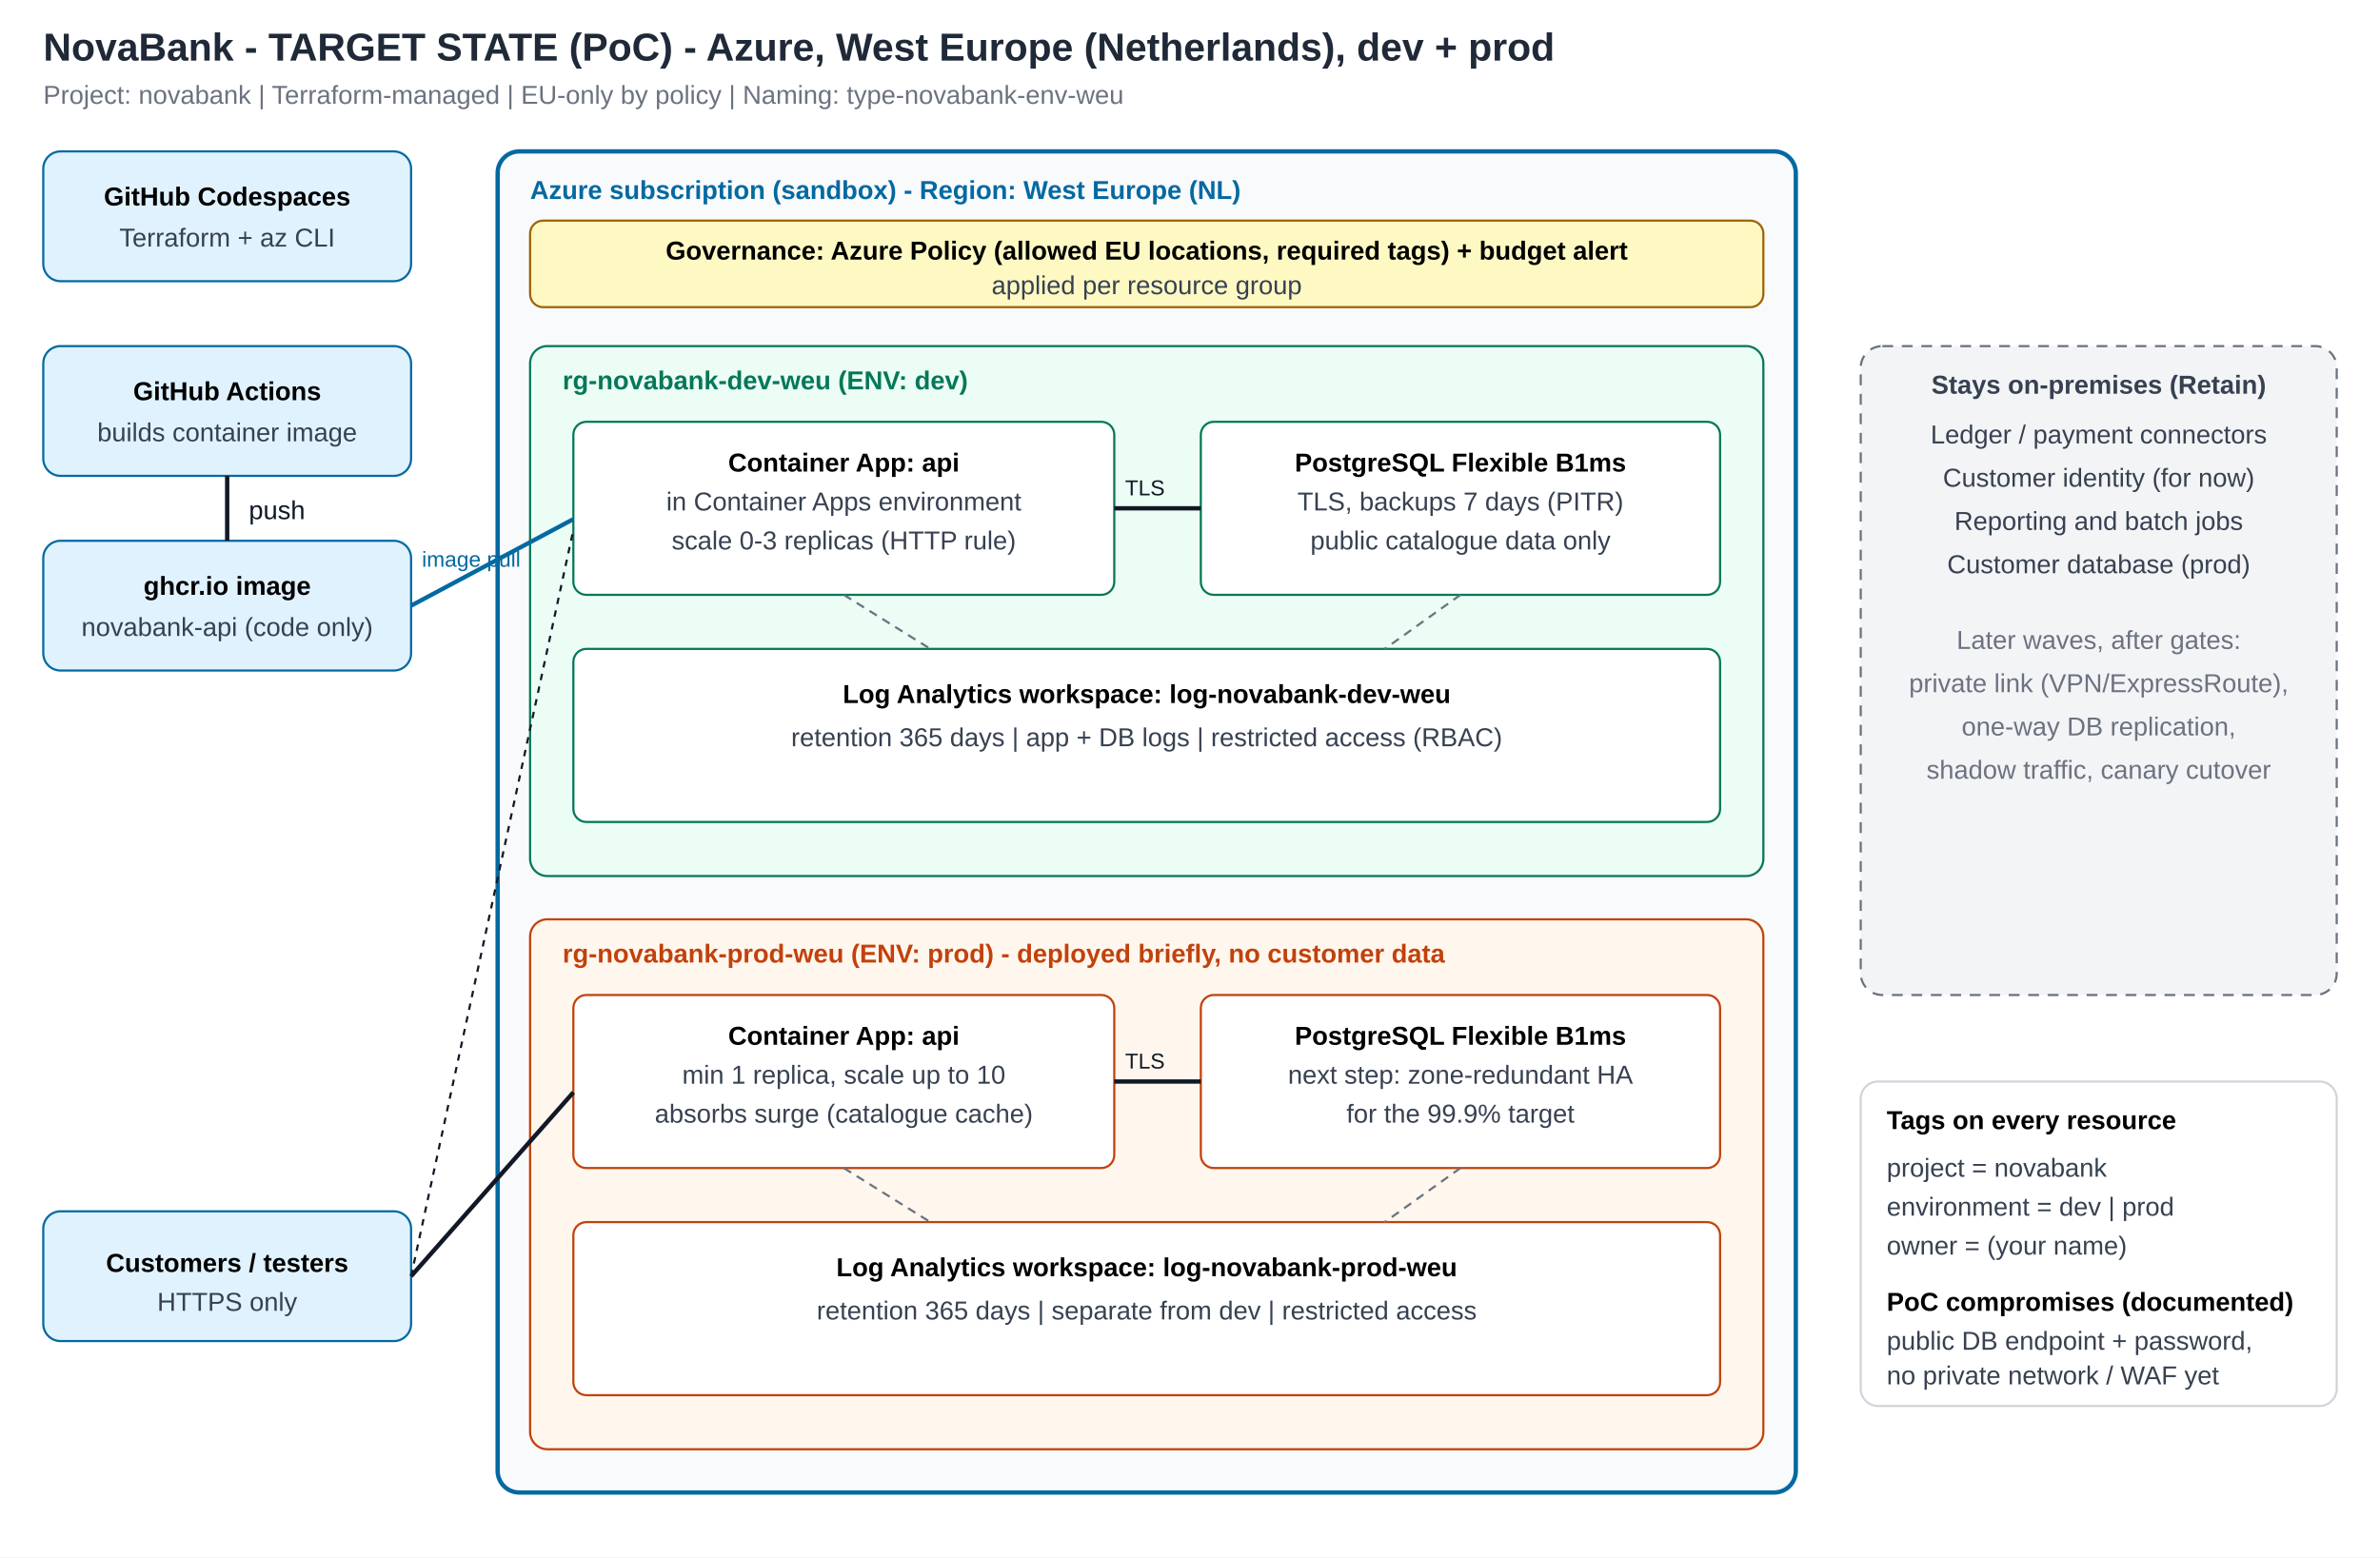
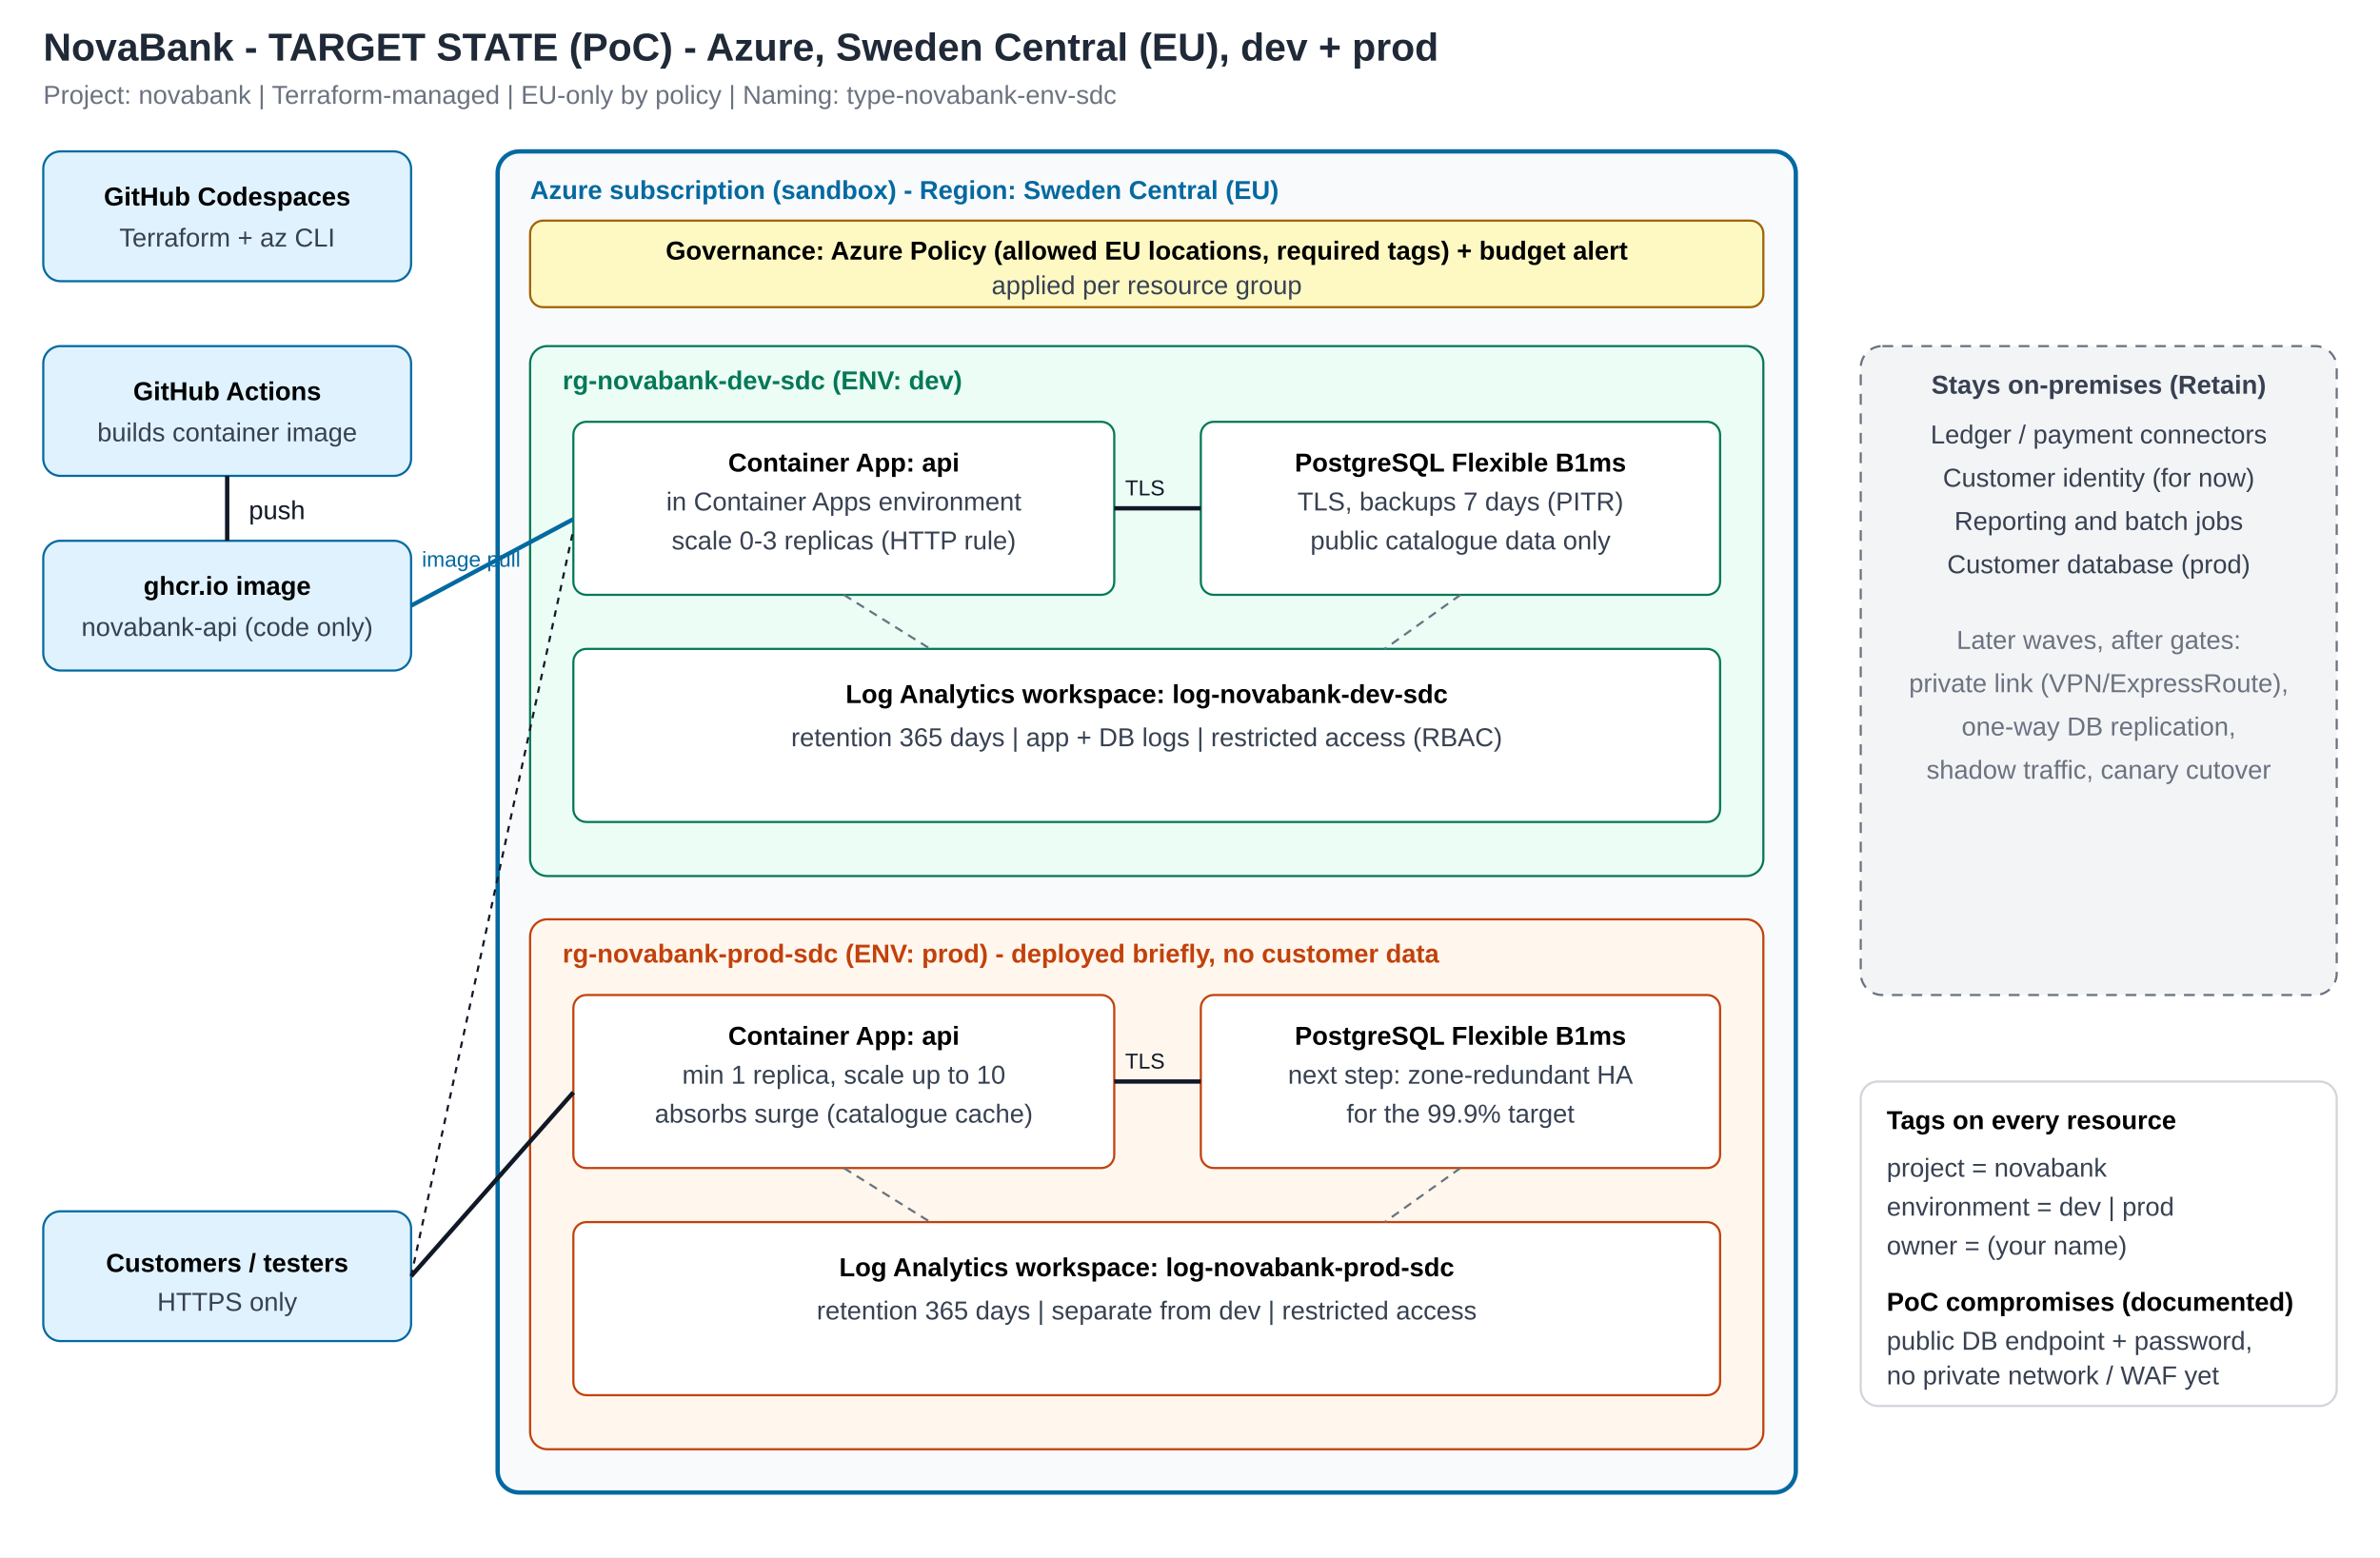
<svg xmlns="http://www.w3.org/2000/svg" viewBox="0 0 1100 720" font-family="Arial, Helvetica, sans-serif" font-size="12">
  <rect width="1100" height="720" fill="#ffffff" />
-   <text x="20" y="28" font-size="18" font-weight="bold" fill="#1f2937">NovaBank - TARGET STATE (PoC) - Azure, West Europe (Netherlands), dev + prod</text>
-   <text x="20" y="48" fill="#6b7280">Project: novabank | Terraform-managed | EU-only by policy | Naming: type-novabank-env-weu</text>
+   <text x="20" y="28" font-size="18" font-weight="bold" fill="#1f2937">NovaBank - TARGET STATE (PoC) - Azure, Sweden Central (EU), dev + prod</text>
+   <text x="20" y="48" fill="#6b7280">Project: novabank | Terraform-managed | EU-only by policy | Naming: type-novabank-env-sdc</text>
  <rect x="20" y="70" width="170" height="60" rx="8" fill="#e0f2fe" stroke="#0369a1" />
  <text x="105" y="95" text-anchor="middle" font-weight="bold">GitHub Codespaces</text>
  <text x="105" y="114" text-anchor="middle" fill="#374151">Terraform + az CLI</text>
  <rect x="20" y="160" width="170" height="60" rx="8" fill="#e0f2fe" stroke="#0369a1" />
  <text x="105" y="185" text-anchor="middle" font-weight="bold">GitHub Actions</text>
  <text x="105" y="204" text-anchor="middle" fill="#374151">builds container image</text>
  <rect x="20" y="250" width="170" height="60" rx="8" fill="#e0f2fe" stroke="#0369a1" />
  <text x="105" y="275" text-anchor="middle" font-weight="bold">ghcr.io image</text>
  <text x="105" y="294" text-anchor="middle" fill="#374151">novabank-api (code only)</text>
  <line x1="105" y1="220" x2="105" y2="250" stroke="#111827" stroke-width="2" />
  <text x="115" y="240" fill="#111827">push</text>
  <rect x="20" y="560" width="170" height="60" rx="8" fill="#e0f2fe" stroke="#0369a1" />
  <text x="105" y="588" text-anchor="middle" font-weight="bold">Customers / testers</text>
  <text x="105" y="606" text-anchor="middle" fill="#374151">HTTPS only</text>
  <rect x="230" y="70" width="600" height="620" rx="10" fill="#f9fafb" stroke="#0369a1" stroke-width="2" />
-   <text x="245" y="92" font-weight="bold" fill="#0369a1">Azure subscription (sandbox) - Region: West Europe (NL)</text>
+   <text x="245" y="92" font-weight="bold" fill="#0369a1">Azure subscription (sandbox) - Region: Sweden Central (EU)</text>
  <rect x="245" y="102" width="570" height="40" rx="6" fill="#fef9c3" stroke="#a16207" />
  <text x="530" y="120" text-anchor="middle" font-weight="bold">Governance: Azure Policy (allowed EU locations, required tags) + budget alert</text>
  <text x="530" y="136" text-anchor="middle" fill="#374151">applied per resource group</text>
  <rect x="245" y="160" width="570" height="245" rx="8" fill="#ecfdf5" stroke="#047857" />
-   <text x="260" y="180" font-weight="bold" fill="#047857">rg-novabank-dev-weu  (ENV: dev)</text>
+   <text x="260" y="180" font-weight="bold" fill="#047857">rg-novabank-dev-sdc  (ENV: dev)</text>
  <rect x="265" y="195" width="250" height="80" rx="6" fill="#ffffff" stroke="#047857" />
  <text x="390" y="218" text-anchor="middle" font-weight="bold">Container App: api</text>
  <text x="390" y="236" text-anchor="middle" fill="#374151">in Container Apps environment</text>
  <text x="390" y="254" text-anchor="middle" fill="#374151">scale 0-3 replicas (HTTP rule)</text>
  <rect x="555" y="195" width="240" height="80" rx="6" fill="#ffffff" stroke="#047857" />
  <text x="675" y="218" text-anchor="middle" font-weight="bold">PostgreSQL Flexible B1ms</text>
  <text x="675" y="236" text-anchor="middle" fill="#374151">TLS, backups 7 days (PITR)</text>
  <text x="675" y="254" text-anchor="middle" fill="#374151">public catalogue data only</text>
  <rect x="265" y="300" width="530" height="80" rx="6" fill="#ffffff" stroke="#047857" />
-   <text x="530" y="325" text-anchor="middle" font-weight="bold">Log Analytics workspace: log-novabank-dev-weu</text>
+   <text x="530" y="325" text-anchor="middle" font-weight="bold">Log Analytics workspace: log-novabank-dev-sdc</text>
  <text x="530" y="345" text-anchor="middle" fill="#374151">retention 365 days | app + DB logs | restricted access (RBAC)</text>
  <line x1="515" y1="235" x2="555" y2="235" stroke="#111827" stroke-width="2" />
  <text x="520" y="229" fill="#111827" font-size="10">TLS</text>
  <line x1="390" y1="275" x2="430" y2="300" stroke="#6b7280" stroke-dasharray="4 3" />
  <line x1="675" y1="275" x2="640" y2="300" stroke="#6b7280" stroke-dasharray="4 3" />
  <rect x="245" y="425" width="570" height="245" rx="8" fill="#fff7ed" stroke="#c2410c" />
-   <text x="260" y="445" font-weight="bold" fill="#c2410c">rg-novabank-prod-weu  (ENV: prod) - deployed briefly, no customer data</text>
+   <text x="260" y="445" font-weight="bold" fill="#c2410c">rg-novabank-prod-sdc  (ENV: prod) - deployed briefly, no customer data</text>
  <rect x="265" y="460" width="250" height="80" rx="6" fill="#ffffff" stroke="#c2410c" />
  <text x="390" y="483" text-anchor="middle" font-weight="bold">Container App: api</text>
  <text x="390" y="501" text-anchor="middle" fill="#374151">min 1 replica, scale up to 10</text>
  <text x="390" y="519" text-anchor="middle" fill="#374151">absorbs surge (catalogue cache)</text>
  <rect x="555" y="460" width="240" height="80" rx="6" fill="#ffffff" stroke="#c2410c" />
  <text x="675" y="483" text-anchor="middle" font-weight="bold">PostgreSQL Flexible B1ms</text>
  <text x="675" y="501" text-anchor="middle" fill="#374151">next step: zone-redundant HA</text>
  <text x="675" y="519" text-anchor="middle" fill="#374151">for the 99.9% target</text>
  <rect x="265" y="565" width="530" height="80" rx="6" fill="#ffffff" stroke="#c2410c" />
-   <text x="530" y="590" text-anchor="middle" font-weight="bold">Log Analytics workspace: log-novabank-prod-weu</text>
+   <text x="530" y="590" text-anchor="middle" font-weight="bold">Log Analytics workspace: log-novabank-prod-sdc</text>
  <text x="530" y="610" text-anchor="middle" fill="#374151">retention 365 days | separate from dev | restricted access</text>
  <line x1="515" y1="500" x2="555" y2="500" stroke="#111827" stroke-width="2" />
  <text x="520" y="494" fill="#111827" font-size="10">TLS</text>
  <line x1="390" y1="540" x2="430" y2="565" stroke="#6b7280" stroke-dasharray="4 3" />
  <line x1="675" y1="540" x2="640" y2="565" stroke="#6b7280" stroke-dasharray="4 3" />
  <line x1="190" y1="280" x2="265" y2="240" stroke="#0369a1" stroke-width="2" />
  <text x="195" y="262" fill="#0369a1" font-size="10">image pull</text>
  <line x1="190" y1="590" x2="265" y2="505" stroke="#111827" stroke-width="2" />
  <line x1="190" y1="590" x2="265" y2="245" stroke="#111827" stroke-width="1" stroke-dasharray="3 3" />
  <rect x="860" y="160" width="220" height="300" rx="10" fill="#f3f4f6" stroke="#6b7280" stroke-dasharray="5 4" />
  <text x="970" y="182" text-anchor="middle" font-weight="bold" fill="#374151">Stays on-premises (Retain)</text>
  <text x="970" y="205" text-anchor="middle" fill="#374151">Ledger / payment connectors</text>
  <text x="970" y="225" text-anchor="middle" fill="#374151">Customer identity (for now)</text>
  <text x="970" y="245" text-anchor="middle" fill="#374151">Reporting and batch jobs</text>
  <text x="970" y="265" text-anchor="middle" fill="#374151">Customer database (prod)</text>
  <text x="970" y="300" text-anchor="middle" fill="#6b7280">Later waves, after gates:</text>
  <text x="970" y="320" text-anchor="middle" fill="#6b7280">private link (VPN/ExpressRoute),</text>
  <text x="970" y="340" text-anchor="middle" fill="#6b7280">one-way DB replication,</text>
  <text x="970" y="360" text-anchor="middle" fill="#6b7280">shadow traffic, canary cutover</text>
  <rect x="860" y="500" width="220" height="150" rx="8" fill="#ffffff" stroke="#d1d5db" />
  <text x="872" y="522" font-weight="bold">Tags on every resource</text>
  <text x="872" y="544" fill="#374151">project = novabank</text>
  <text x="872" y="562" fill="#374151">environment = dev | prod</text>
  <text x="872" y="580" fill="#374151">owner = (your name)</text>
  <text x="872" y="606" font-weight="bold">PoC compromises (documented)</text>
  <text x="872" y="624" fill="#374151">public DB endpoint + password,</text>
  <text x="872" y="640" fill="#374151">no private network / WAF yet</text>
</svg>
